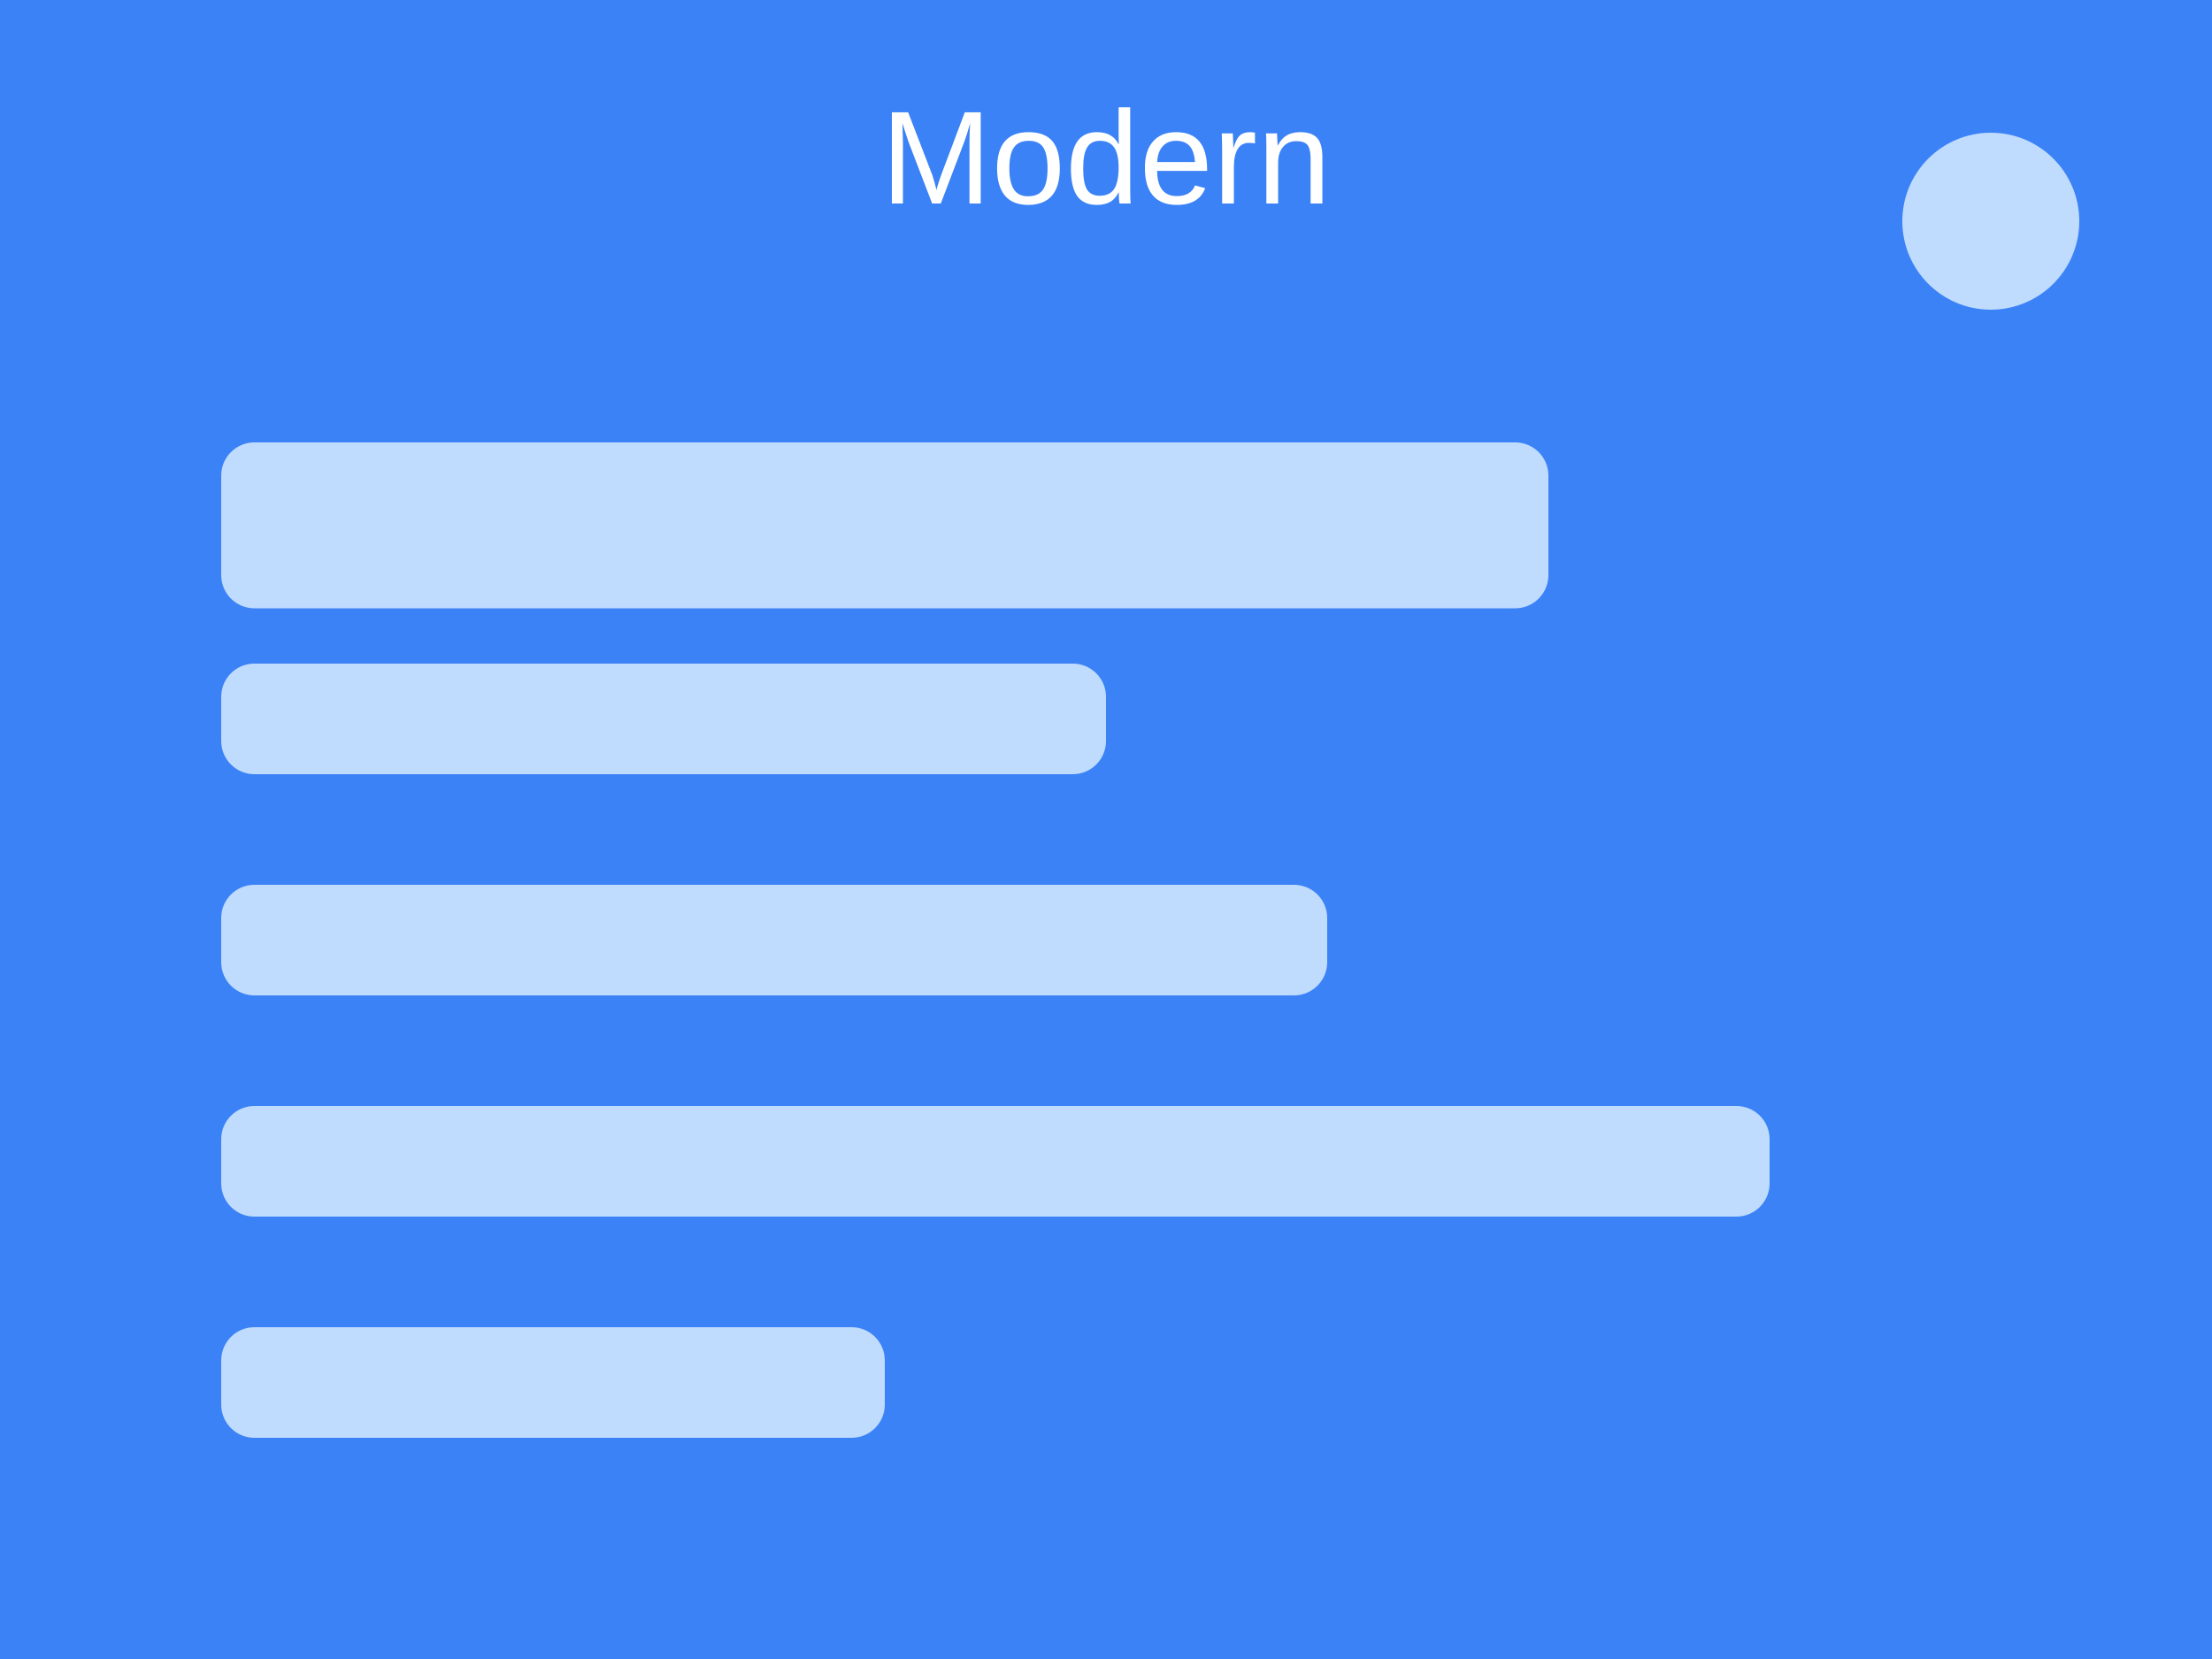
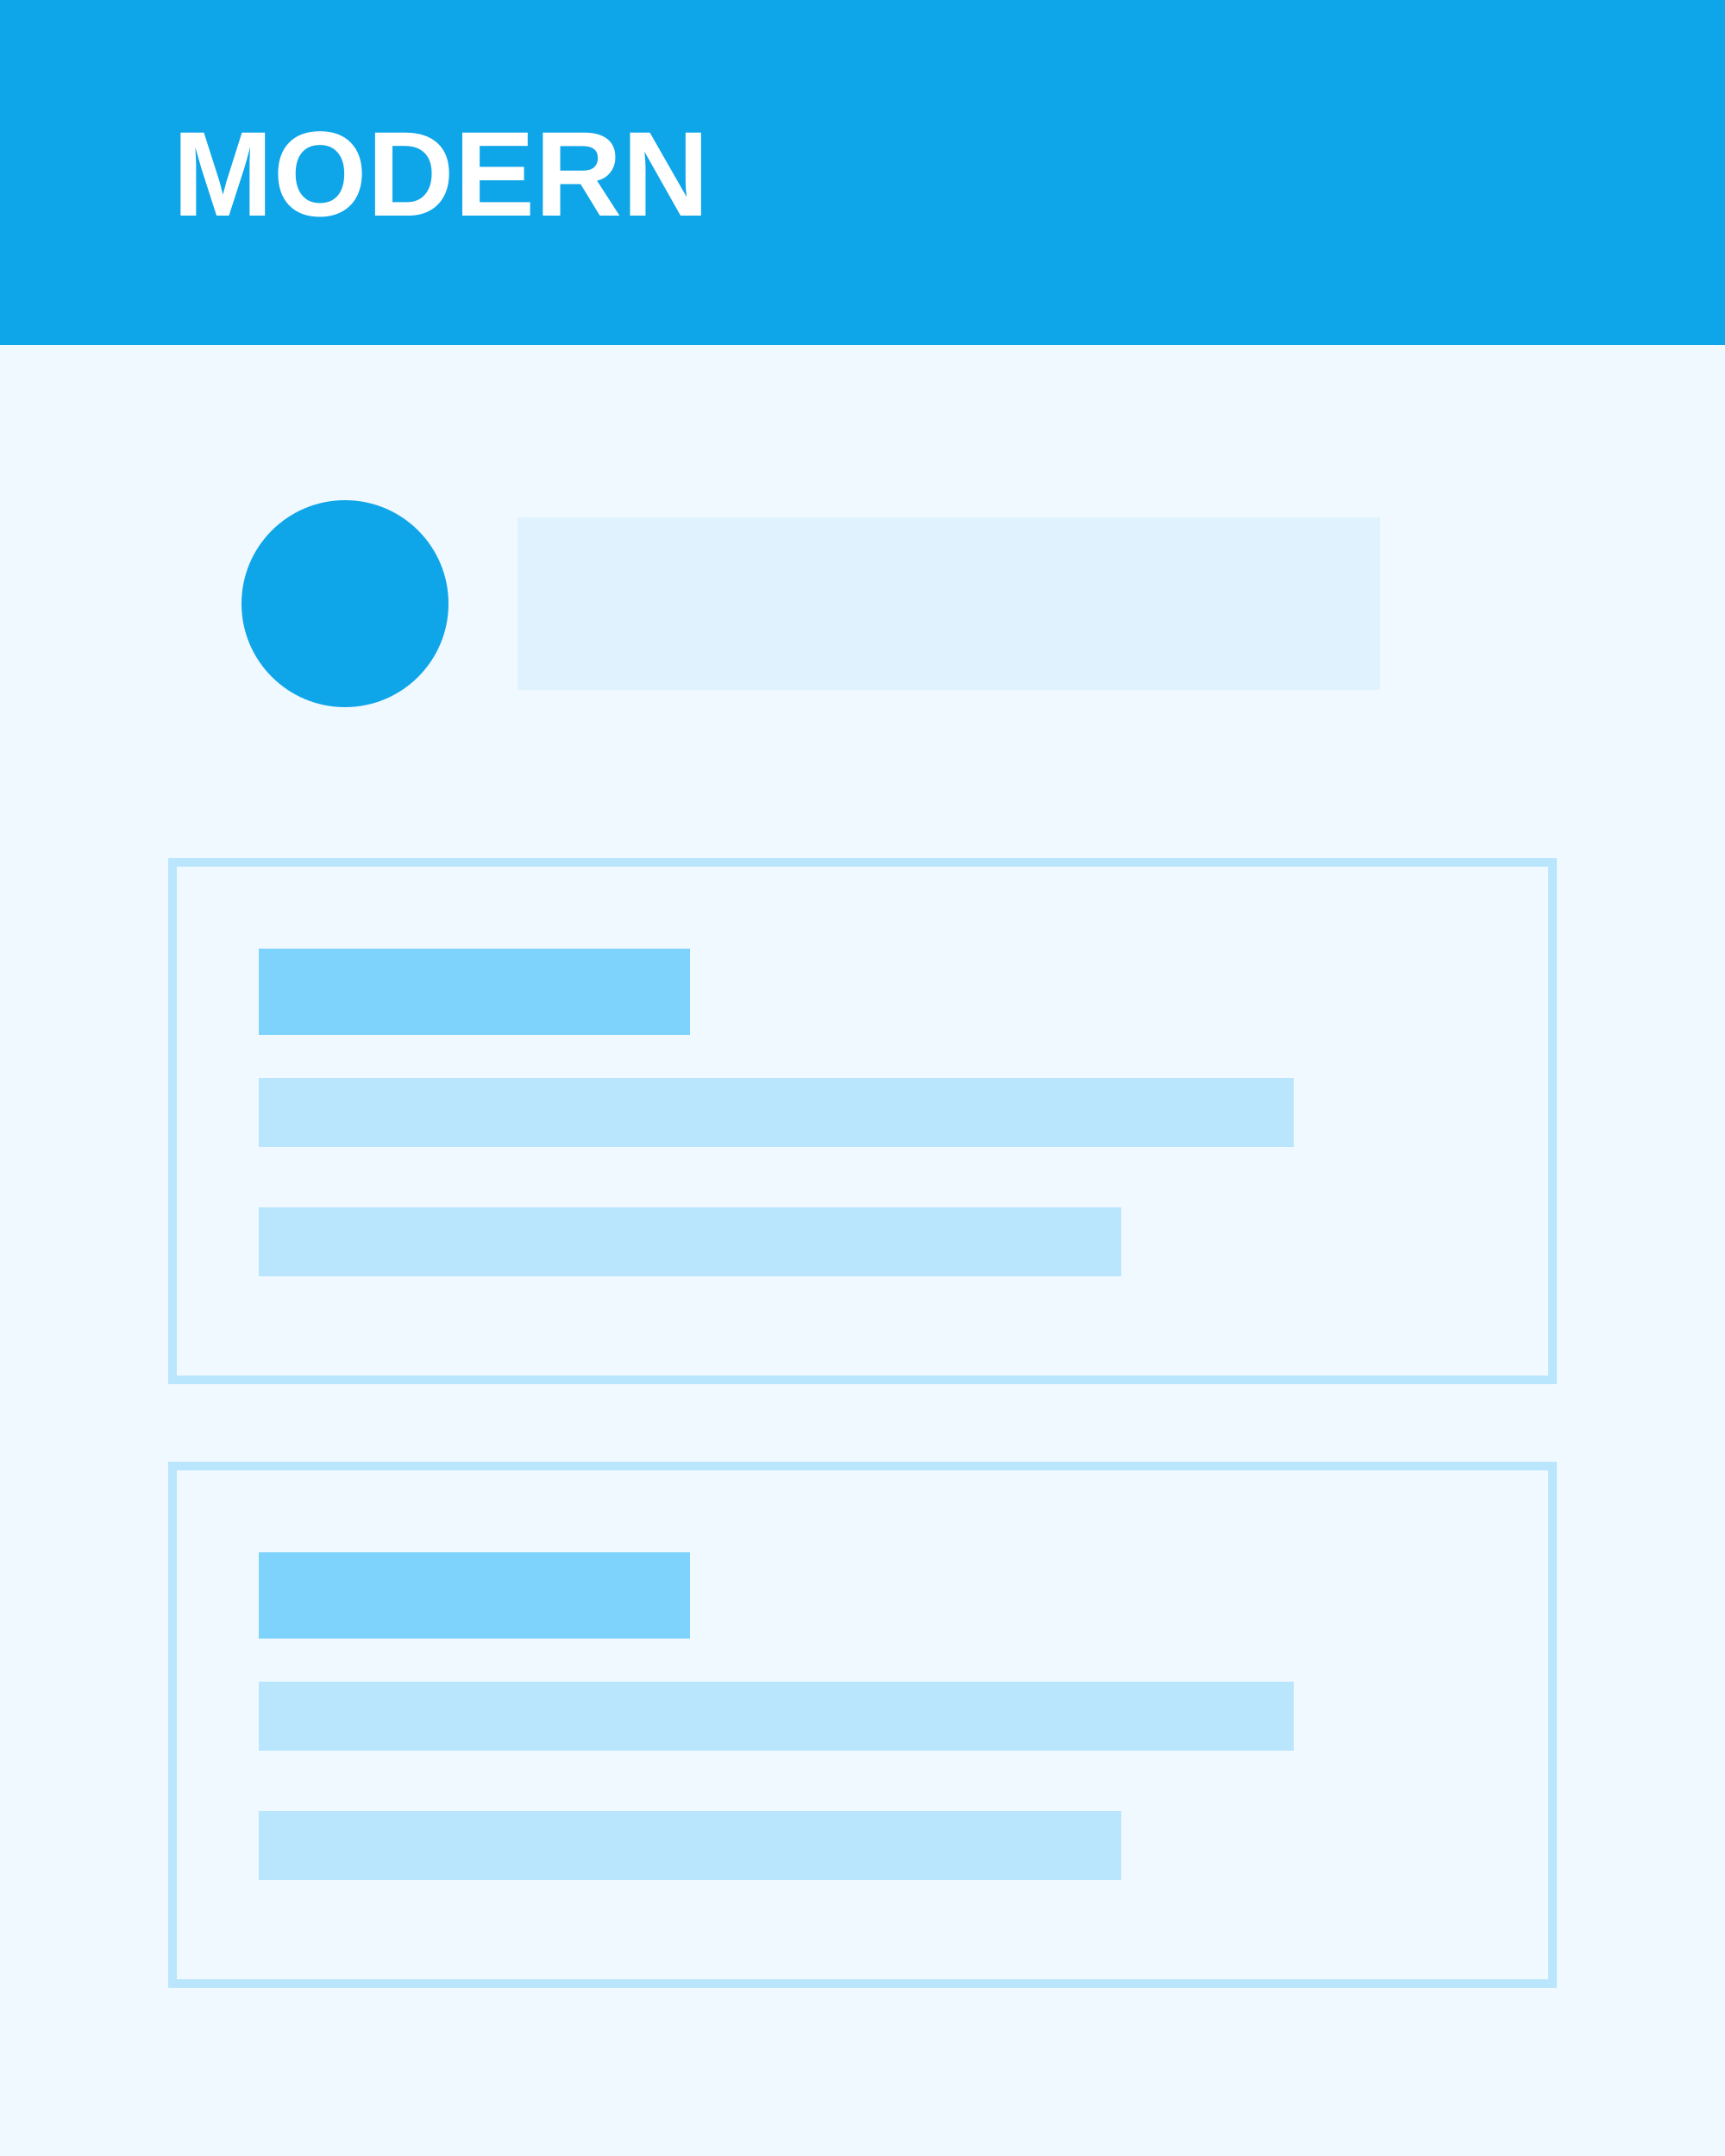
- <svg xmlns="http://www.w3.org/2000/svg" width="200" height="150">
-   <rect width="100%" height="100%" fill="#3B82F6" />
-   <circle cx="180" cy="20" r="8" fill="#BFDBFE" />
-   <rect x="20" y="40" width="120" height="15" fill="#BFDBFE" rx="3" />
-   <rect x="20" y="60" width="80" height="10" fill="#BFDBFE" rx="3" />
-   <rect x="20" y="80" width="100" height="10" fill="#BFDBFE" rx="3" />
-   <rect x="20" y="100" width="140" height="10" fill="#BFDBFE" rx="3" />
-   <rect x="20" y="120" width="60" height="10" fill="#BFDBFE" rx="3" />
-   <text x="100" y="15" font-family="Arial, sans-serif" font-size="12" fill="white" text-anchor="middle" dominant-baseline="middle">Modern</text>
+ <svg xmlns="http://www.w3.org/2000/svg" width="200" height="250">
+   <rect width="100%" height="100%" fill="#f0f9ff" />
+   <rect x="0" y="0" width="200" height="40" fill="#0ea5e9" />
+   <text x="20" y="25" font-family="Arial" font-size="14" fill="white" font-weight="bold">MODERN</text>
+   <circle cx="40" cy="70" r="12" fill="#0ea5e9" />
+   <rect x="60" y="60" width="100" height="20" fill="#e0f2fe" />
+   <rect x="20" y="100" width="160" height="60" fill="#f0f9ff" stroke="#bae6fd" stroke-width="1" />
+   <rect x="30" y="110" width="50" height="10" fill="#7dd3fc" />
+   <rect x="30" y="125" width="120" height="8" fill="#bae6fd" />
+   <rect x="30" y="140" width="100" height="8" fill="#bae6fd" />
+   <rect x="20" y="170" width="160" height="60" fill="#f0f9ff" stroke="#bae6fd" stroke-width="1" />
+   <rect x="30" y="180" width="50" height="10" fill="#7dd3fc" />
+   <rect x="30" y="195" width="120" height="8" fill="#bae6fd" />
+   <rect x="30" y="210" width="100" height="8" fill="#bae6fd" />
</svg>
